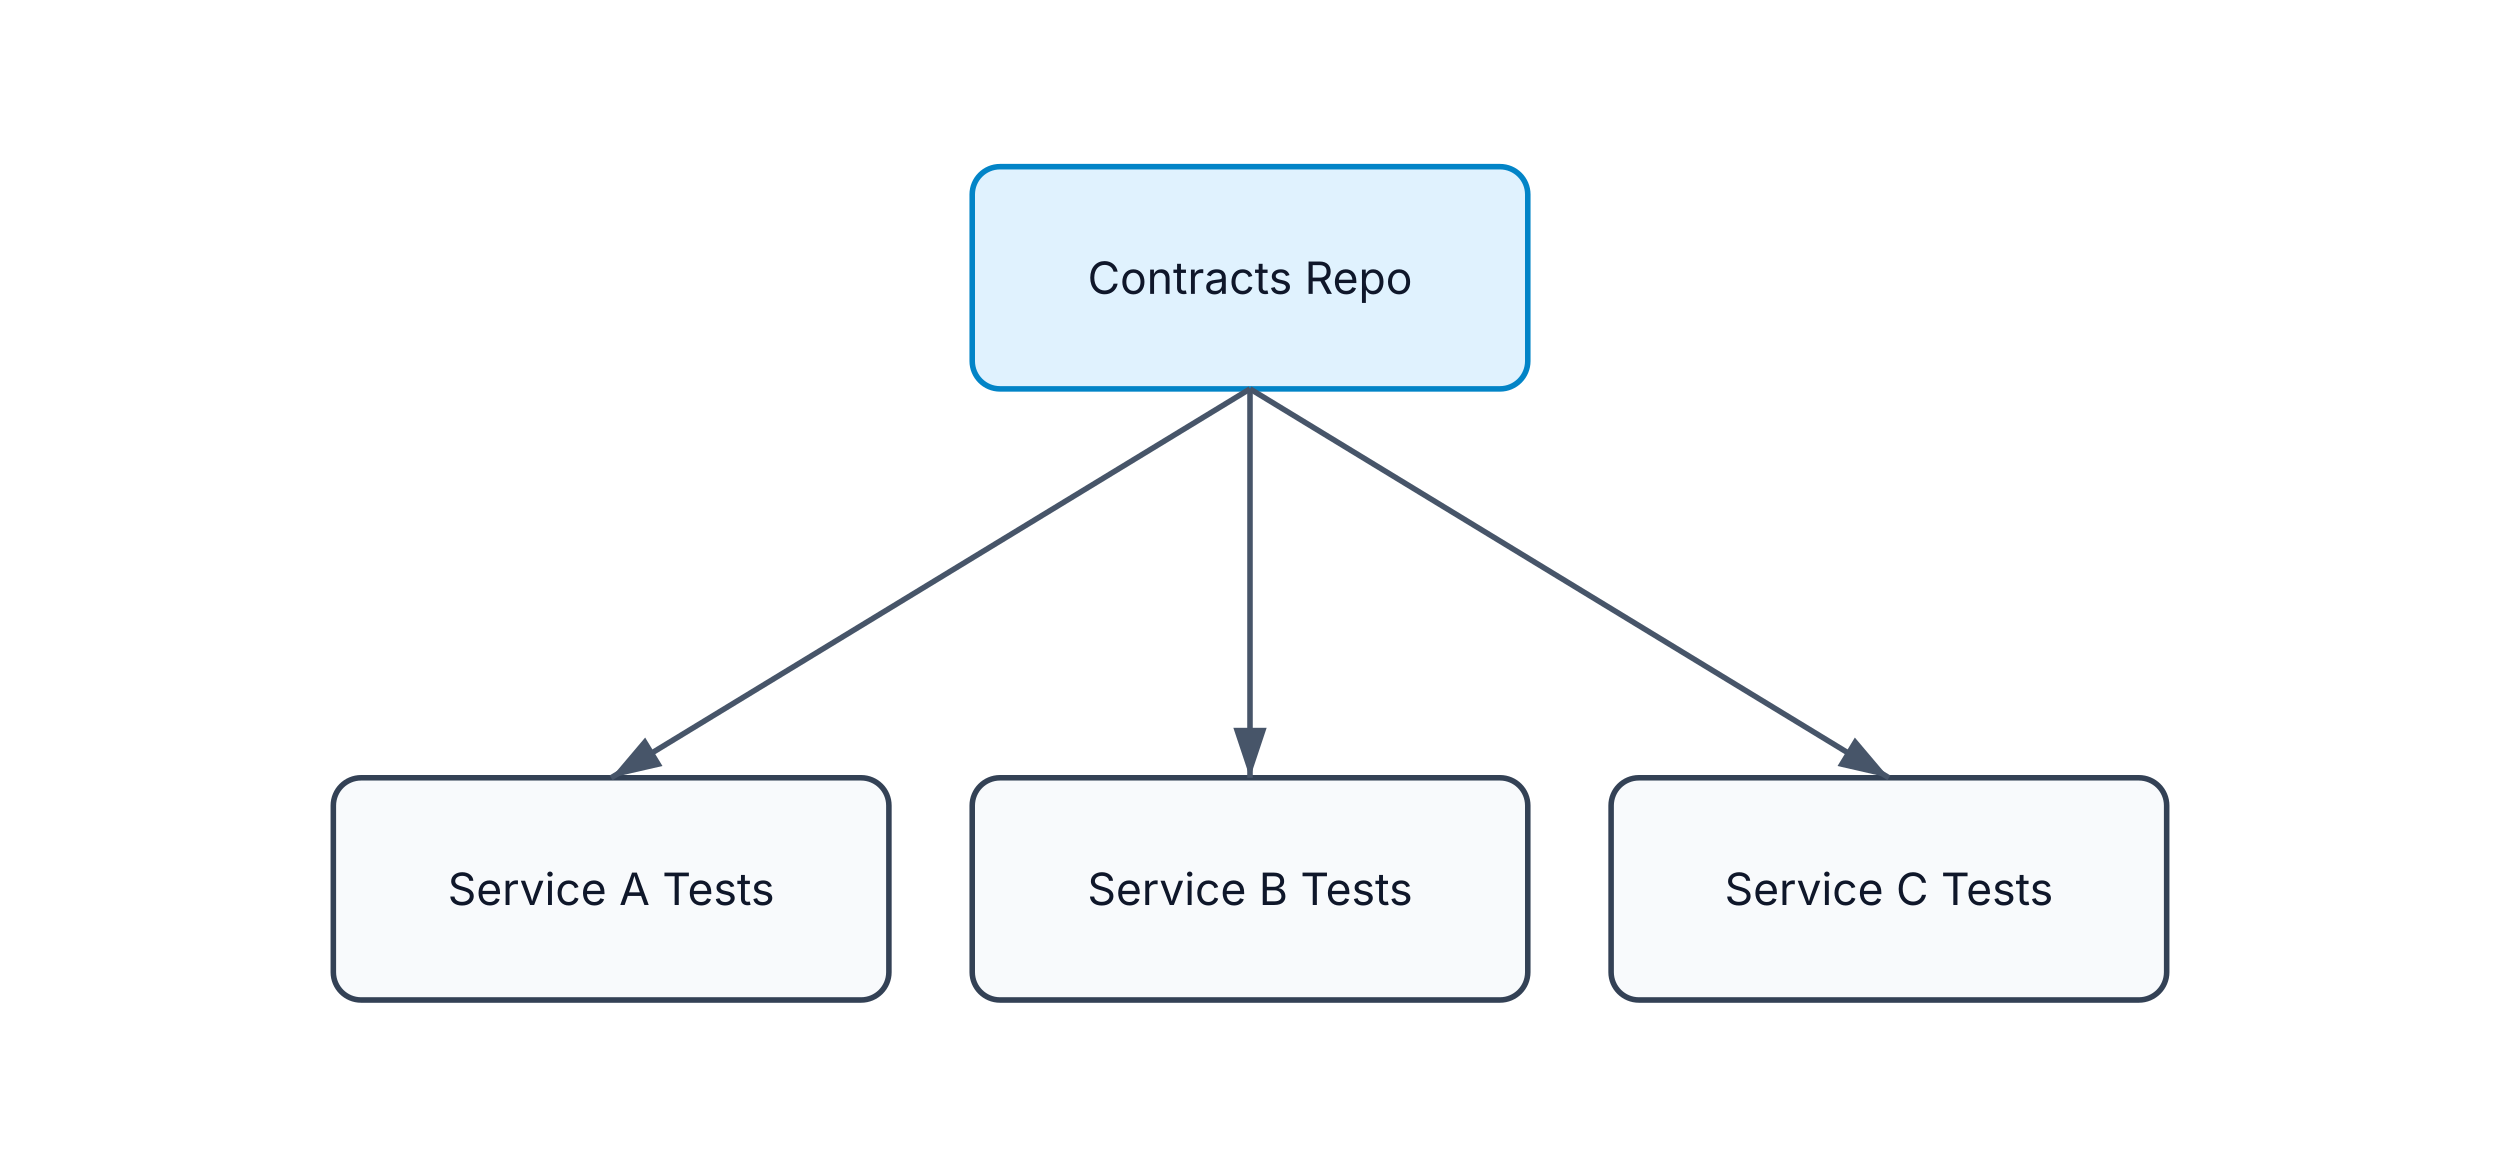
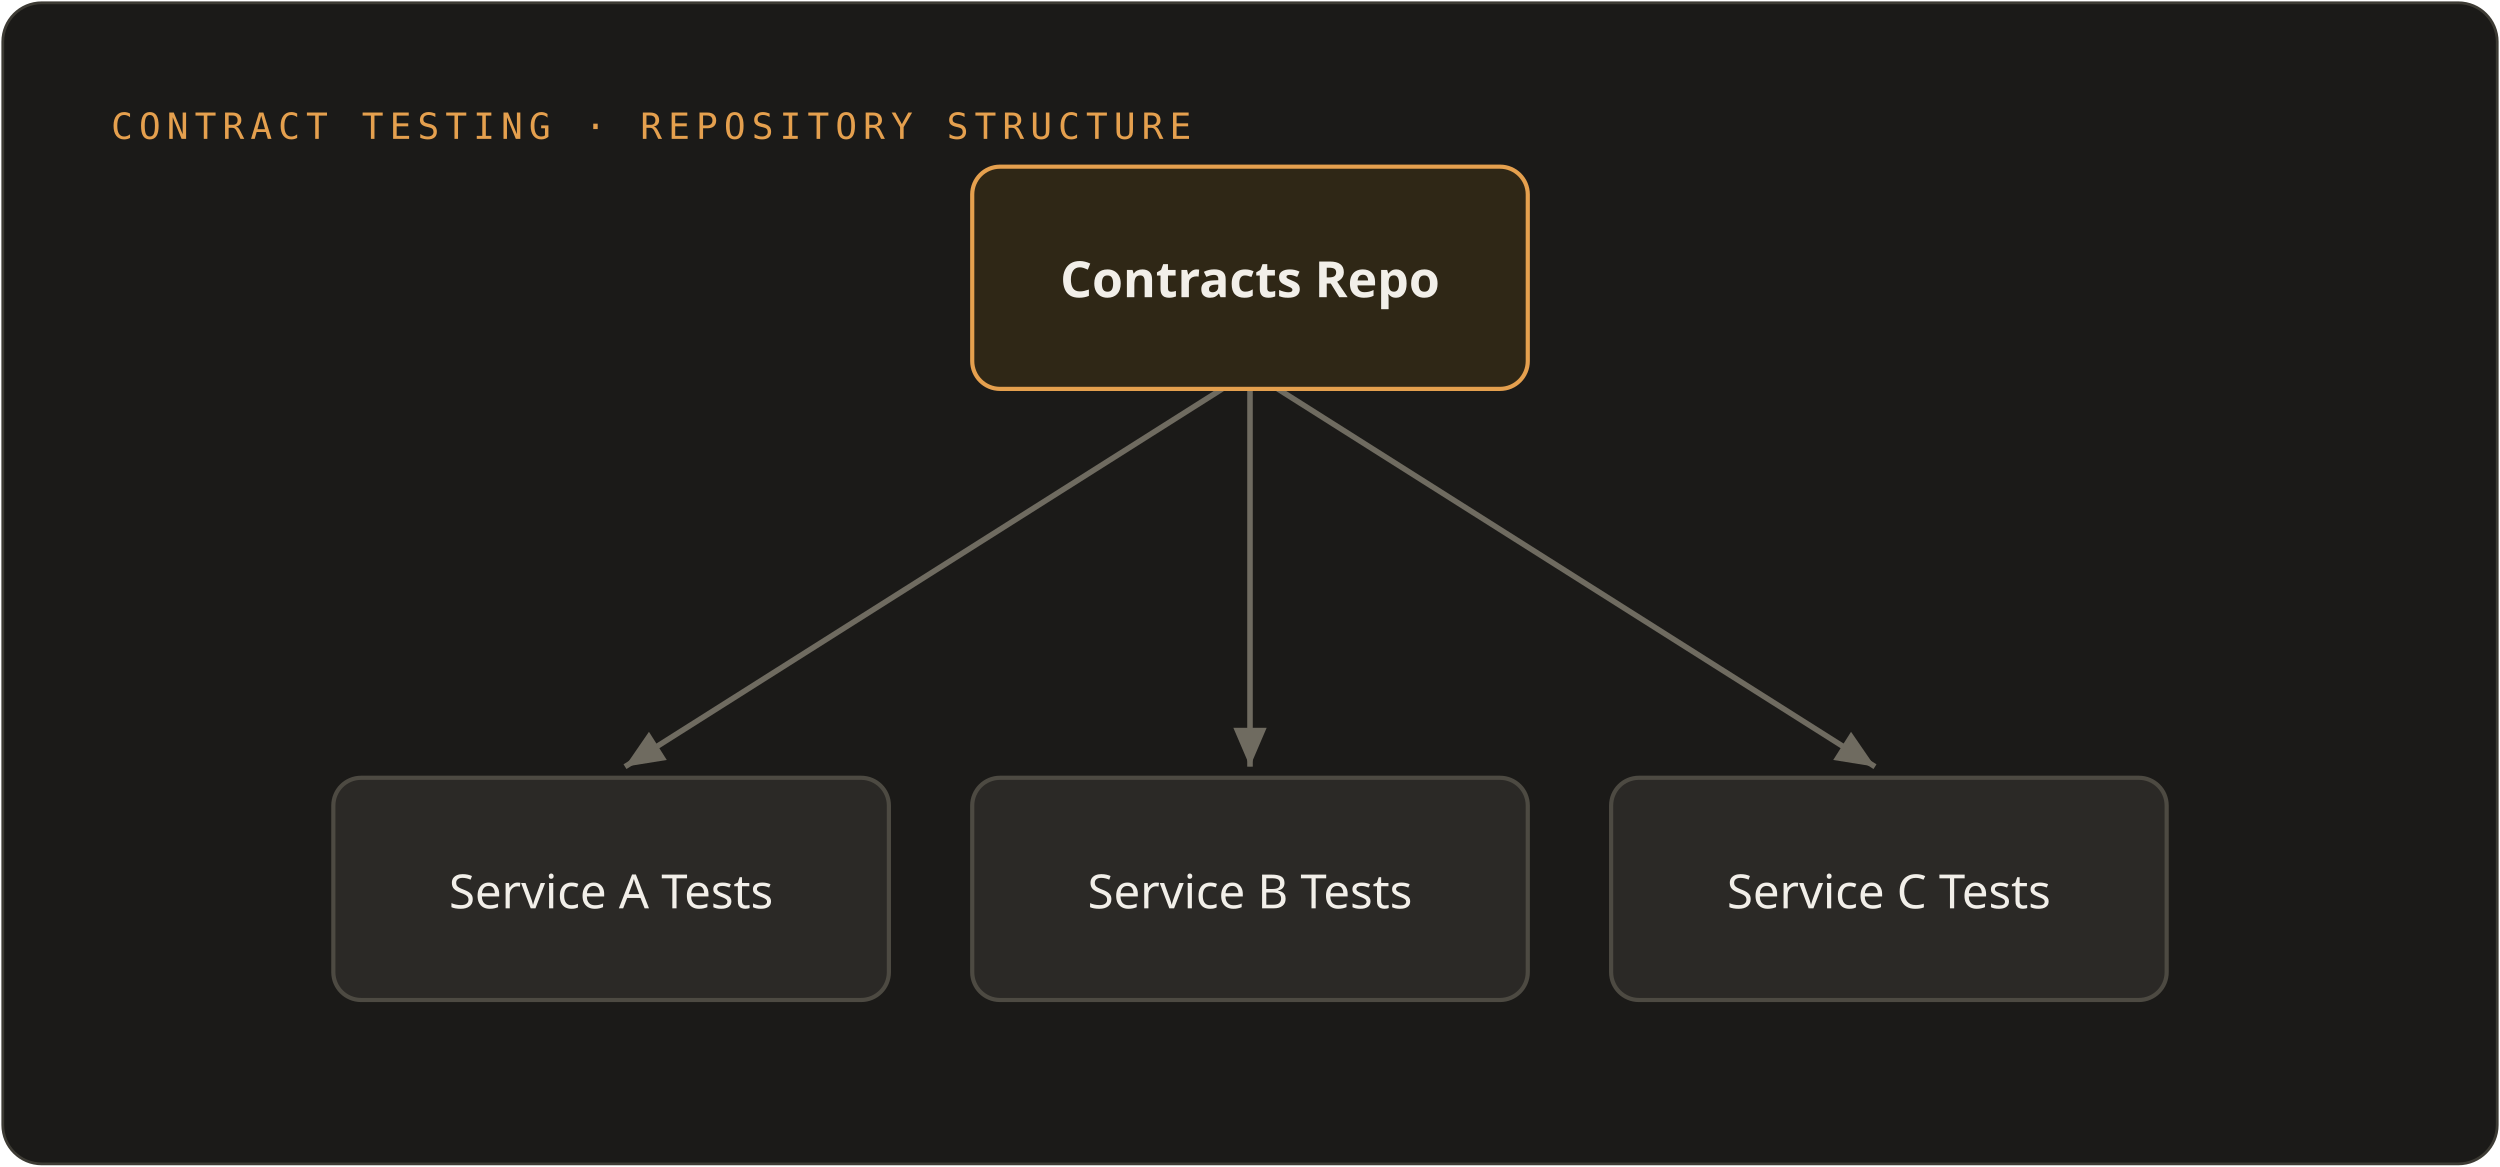
- <svg xmlns="http://www.w3.org/2000/svg" width="900" height="420">
-   <style>
- .box{fill:#f8fafc;stroke:#334155;stroke-width:2;rx:10;ry:10}
- .contract{fill:#e0f2fe;stroke:#0284c7;stroke-width:2;rx:10;ry:10}
- .pipeline{fill:#ede9fe;stroke:#7c3aed;stroke-width:2;rx:10;ry:10}
- .text{font-family:Inter,Segoe UI,Arial;font-size:16px;fill:#0f172a;text-anchor:middle;dominant-baseline:middle}
- .label{font-family:Inter,Segoe UI,Arial;font-size:14px;fill:#334155;text-anchor:middle}
- .line{stroke:#475569;stroke-width:2;marker-end:url(#arrow)}
- </style>
+ <svg xmlns="http://www.w3.org/2000/svg" width="900" height="420" viewBox="0 0 900 420">
  <defs>
-     <marker id="arrow" markerWidth="10" markerHeight="10" refX="9" refY="3" orient="auto">
-       <path d="M0,0 L9,3 L0,6 Z" fill="#475569" />
+     <marker id="arrow" markerWidth="9" markerHeight="9" refX="7" refY="3" orient="auto">
+       <path d="M0,0 L7,3 L0,6 Z" fill="#6f6b60" />
    </marker>
  </defs>
-   <rect class="contract" x="350" y="60" width="200" height="80" />
-   <text class="text" x="450" y="100">Contracts Repo</text>
-   <rect class="box" x="120" y="280" width="200" height="80" />
-   <text class="text" x="220" y="320">Service A Tests</text>
-   <rect class="box" x="350" y="280" width="200" height="80" />
-   <text class="text" x="450" y="320">Service B Tests</text>
-   <rect class="box" x="580" y="280" width="200" height="80" />
-   <text class="text" x="680" y="320">Service C Tests</text>
-   <line class="line" x1="450" y1="140" x2="220" y2="280" />
-   <line class="line" x1="450" y1="140" x2="450" y2="280" />
-   <line class="line" x1="450" y1="140" x2="680" y2="280" />
+   <rect x="1" y="1" width="898" height="418" rx="14" fill="#1b1a18" stroke="#3d3b34" stroke-width="1" />
+   <text x="40" y="50" font-family="'IBM Plex Mono', ui-monospace, monospace" font-size="13" letter-spacing="2.2" fill="#e5a04e">CONTRACT TESTING · REPOSITORY STRUCTURE</text>
+   <line x1="440" y1="140" x2="225" y2="276" stroke="#6f6b60" stroke-width="2" marker-end="url(#arrow)" />
+   <line x1="450" y1="140" x2="450" y2="276" stroke="#6f6b60" stroke-width="2" marker-end="url(#arrow)" />
+   <line x1="460" y1="140" x2="675" y2="276" stroke="#6f6b60" stroke-width="2" marker-end="url(#arrow)" />
+   <rect x="350" y="60" width="200" height="80" rx="10" fill="#2f2716" stroke="#e5a04e" stroke-width="1.5" />
+   <text x="450" y="107" font-family="'IBM Plex Sans', system-ui, sans-serif" font-size="18" font-weight="600" fill="#f2efe9" text-anchor="middle">Contracts Repo</text>
+   <rect x="120" y="280" width="200" height="80" rx="10" fill="#2b2926" stroke="#4d4a42" stroke-width="1.5" />
+   <text x="220" y="327" font-family="'IBM Plex Sans', system-ui, sans-serif" font-size="17" font-weight="500" fill="#f2efe9" text-anchor="middle">Service A Tests</text>
+   <rect x="350" y="280" width="200" height="80" rx="10" fill="#2b2926" stroke="#4d4a42" stroke-width="1.5" />
+   <text x="450" y="327" font-family="'IBM Plex Sans', system-ui, sans-serif" font-size="17" font-weight="500" fill="#f2efe9" text-anchor="middle">Service B Tests</text>
+   <rect x="580" y="280" width="200" height="80" rx="10" fill="#2b2926" stroke="#4d4a42" stroke-width="1.5" />
+   <text x="680" y="327" font-family="'IBM Plex Sans', system-ui, sans-serif" font-size="17" font-weight="500" fill="#f2efe9" text-anchor="middle">Service C Tests</text>
</svg>
